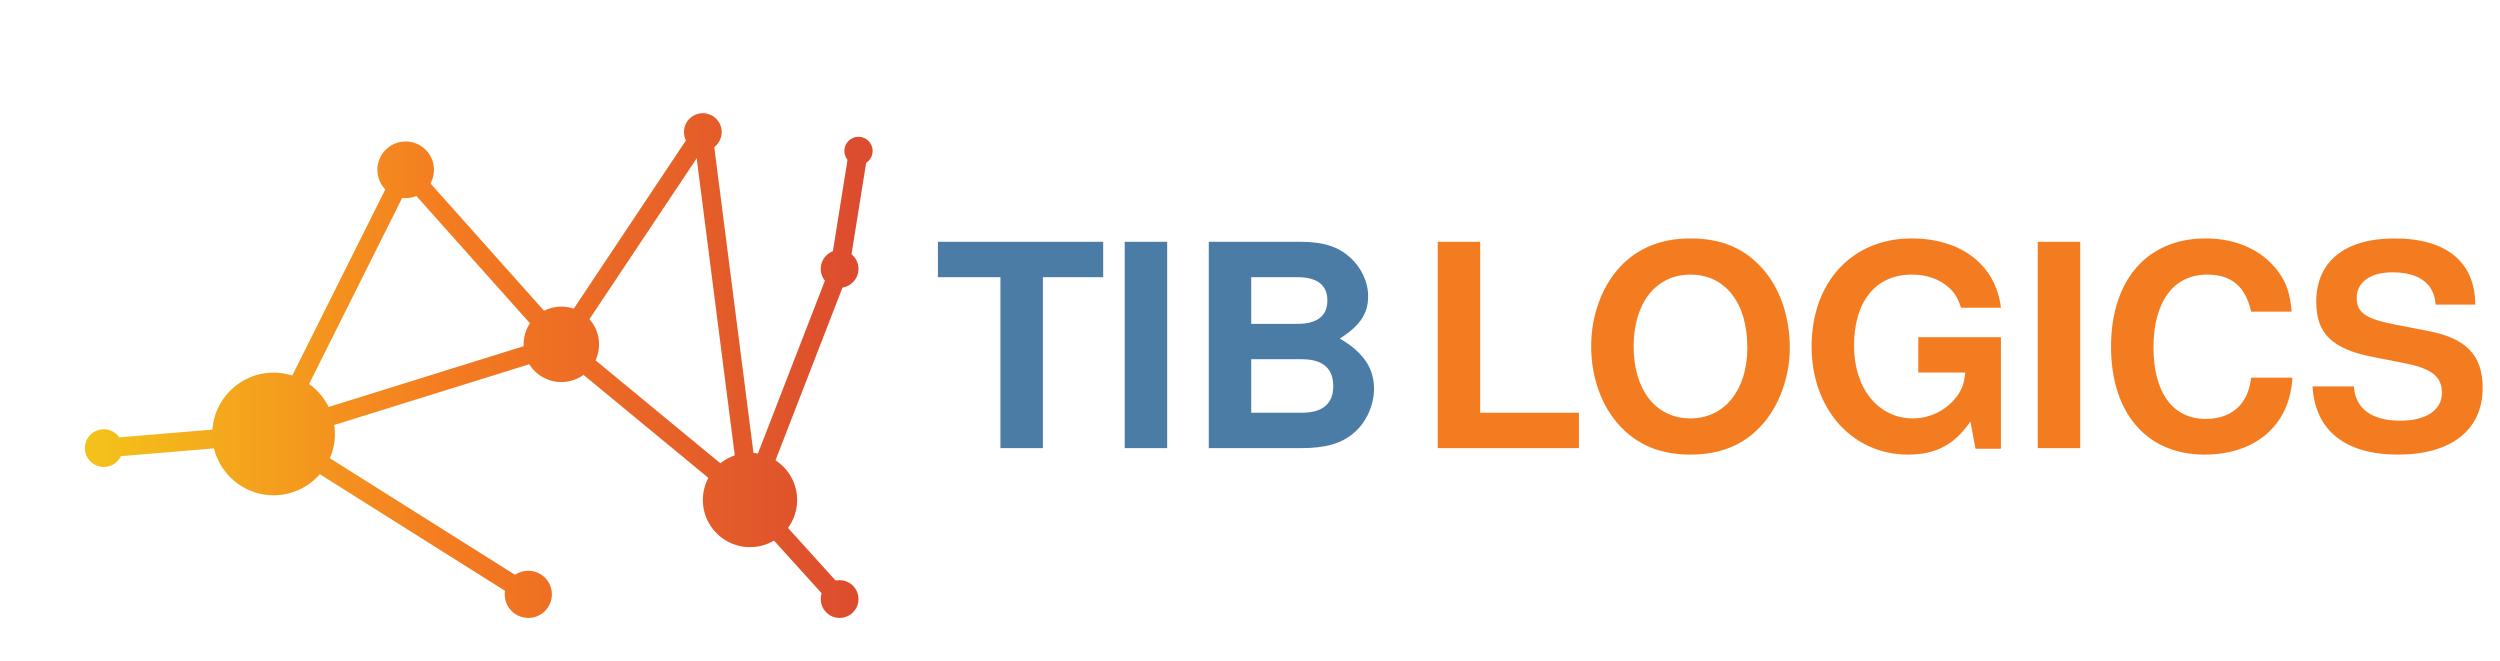
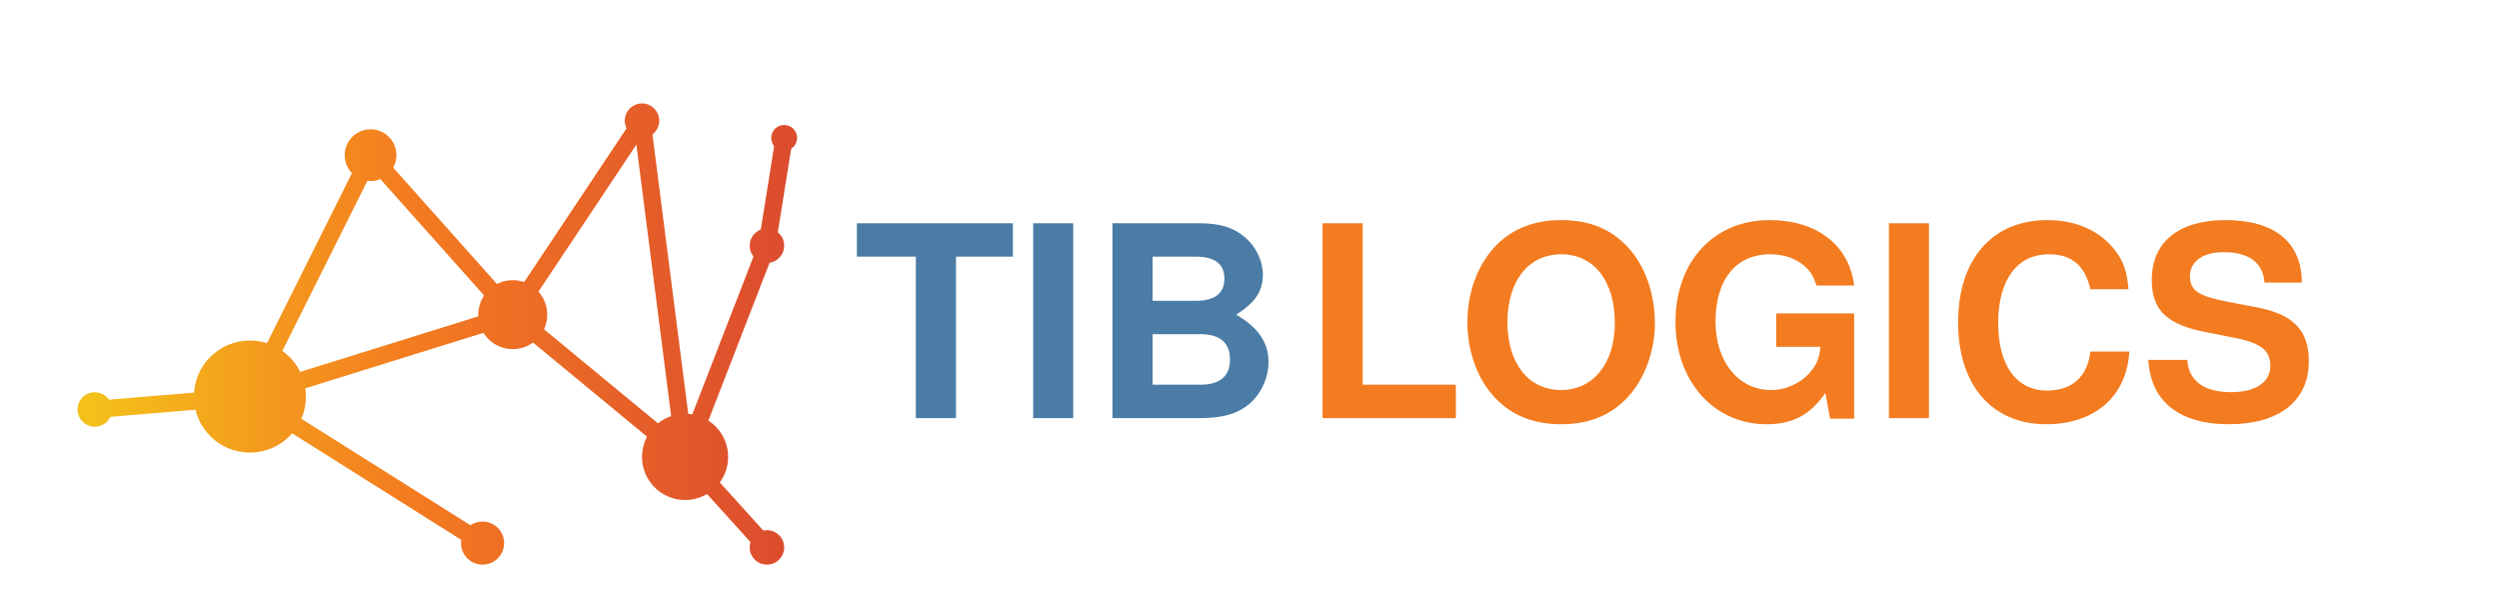
- <svg xmlns="http://www.w3.org/2000/svg" viewBox="0 0 530 140" role="img" aria-label="TIBLOGICS">
+ <svg xmlns="http://www.w3.org/2000/svg" viewBox="0 0 580 140" role="img" aria-label="TIBLOGICS">
  <defs>
    <linearGradient id="g" x1="22" y1="0" x2="182" y2="0" gradientUnits="userSpaceOnUse">
      <stop offset="0%" stop-color="#F4C01A" />
      <stop offset="45%" stop-color="#F47C20" />
      <stop offset="100%" stop-color="#DC4C2E" />
    </linearGradient>
  </defs>
  <g stroke="url(#g)" stroke-width="4" fill="none" stroke-linecap="round">
    <line x1="22" y1="95" x2="58" y2="92" />
    <line x1="58" y1="92" x2="86" y2="36" />
    <line x1="58" y1="92" x2="119" y2="73" />
    <line x1="58" y1="92" x2="112" y2="126" />
    <line x1="86" y1="36" x2="119" y2="73" />
    <line x1="119" y1="73" x2="149" y2="28" />
    <line x1="119" y1="73" x2="159" y2="106" />
    <line x1="149" y1="28" x2="159" y2="106" />
    <line x1="159" y1="106" x2="178" y2="57" />
    <line x1="159" y1="106" x2="178" y2="127" />
    <line x1="178" y1="57" x2="182" y2="32" />
  </g>
  <circle cx="22" cy="95" r="4" fill="url(#g)" />
  <circle cx="58" cy="92" r="13" fill="url(#g)" />
  <circle cx="86" cy="36" r="6" fill="url(#g)" />
  <circle cx="112" cy="126" r="5" fill="url(#g)" />
  <circle cx="119" cy="73" r="8" fill="url(#g)" />
  <circle cx="149" cy="28" r="4" fill="url(#g)" />
  <circle cx="159" cy="106" r="10" fill="url(#g)" />
  <circle cx="178" cy="57" r="4" fill="url(#g)" />
  <circle cx="178" cy="127" r="4" fill="url(#g)" />
  <circle cx="182" cy="32" r="3" fill="url(#g)" />
-   <text x="198" y="95" font-family="'Helvetica Neue', Helvetica, Arial, sans-serif" font-weight="800" font-size="60" fill="#4A7CA5">TIB</text>
-   <text x="300" y="95" font-family="'Helvetica Neue', Helvetica, Arial, sans-serif" font-weight="800" font-size="60" fill="#F47C20">LOGICS</text>
+   <text x="198" y="97" font-family="'Helvetica Neue', Helvetica, Arial, sans-serif" font-weight="800" font-size="62" textLength="95" lengthAdjust="spacingAndGlyphs" fill="#4A7CA5">TIB</text>
+   <text x="302" y="97" font-family="'Helvetica Neue', Helvetica, Arial, sans-serif" font-weight="800" font-size="62" textLength="265" lengthAdjust="spacingAndGlyphs" fill="#F47C20">LOGICS</text>
</svg>
